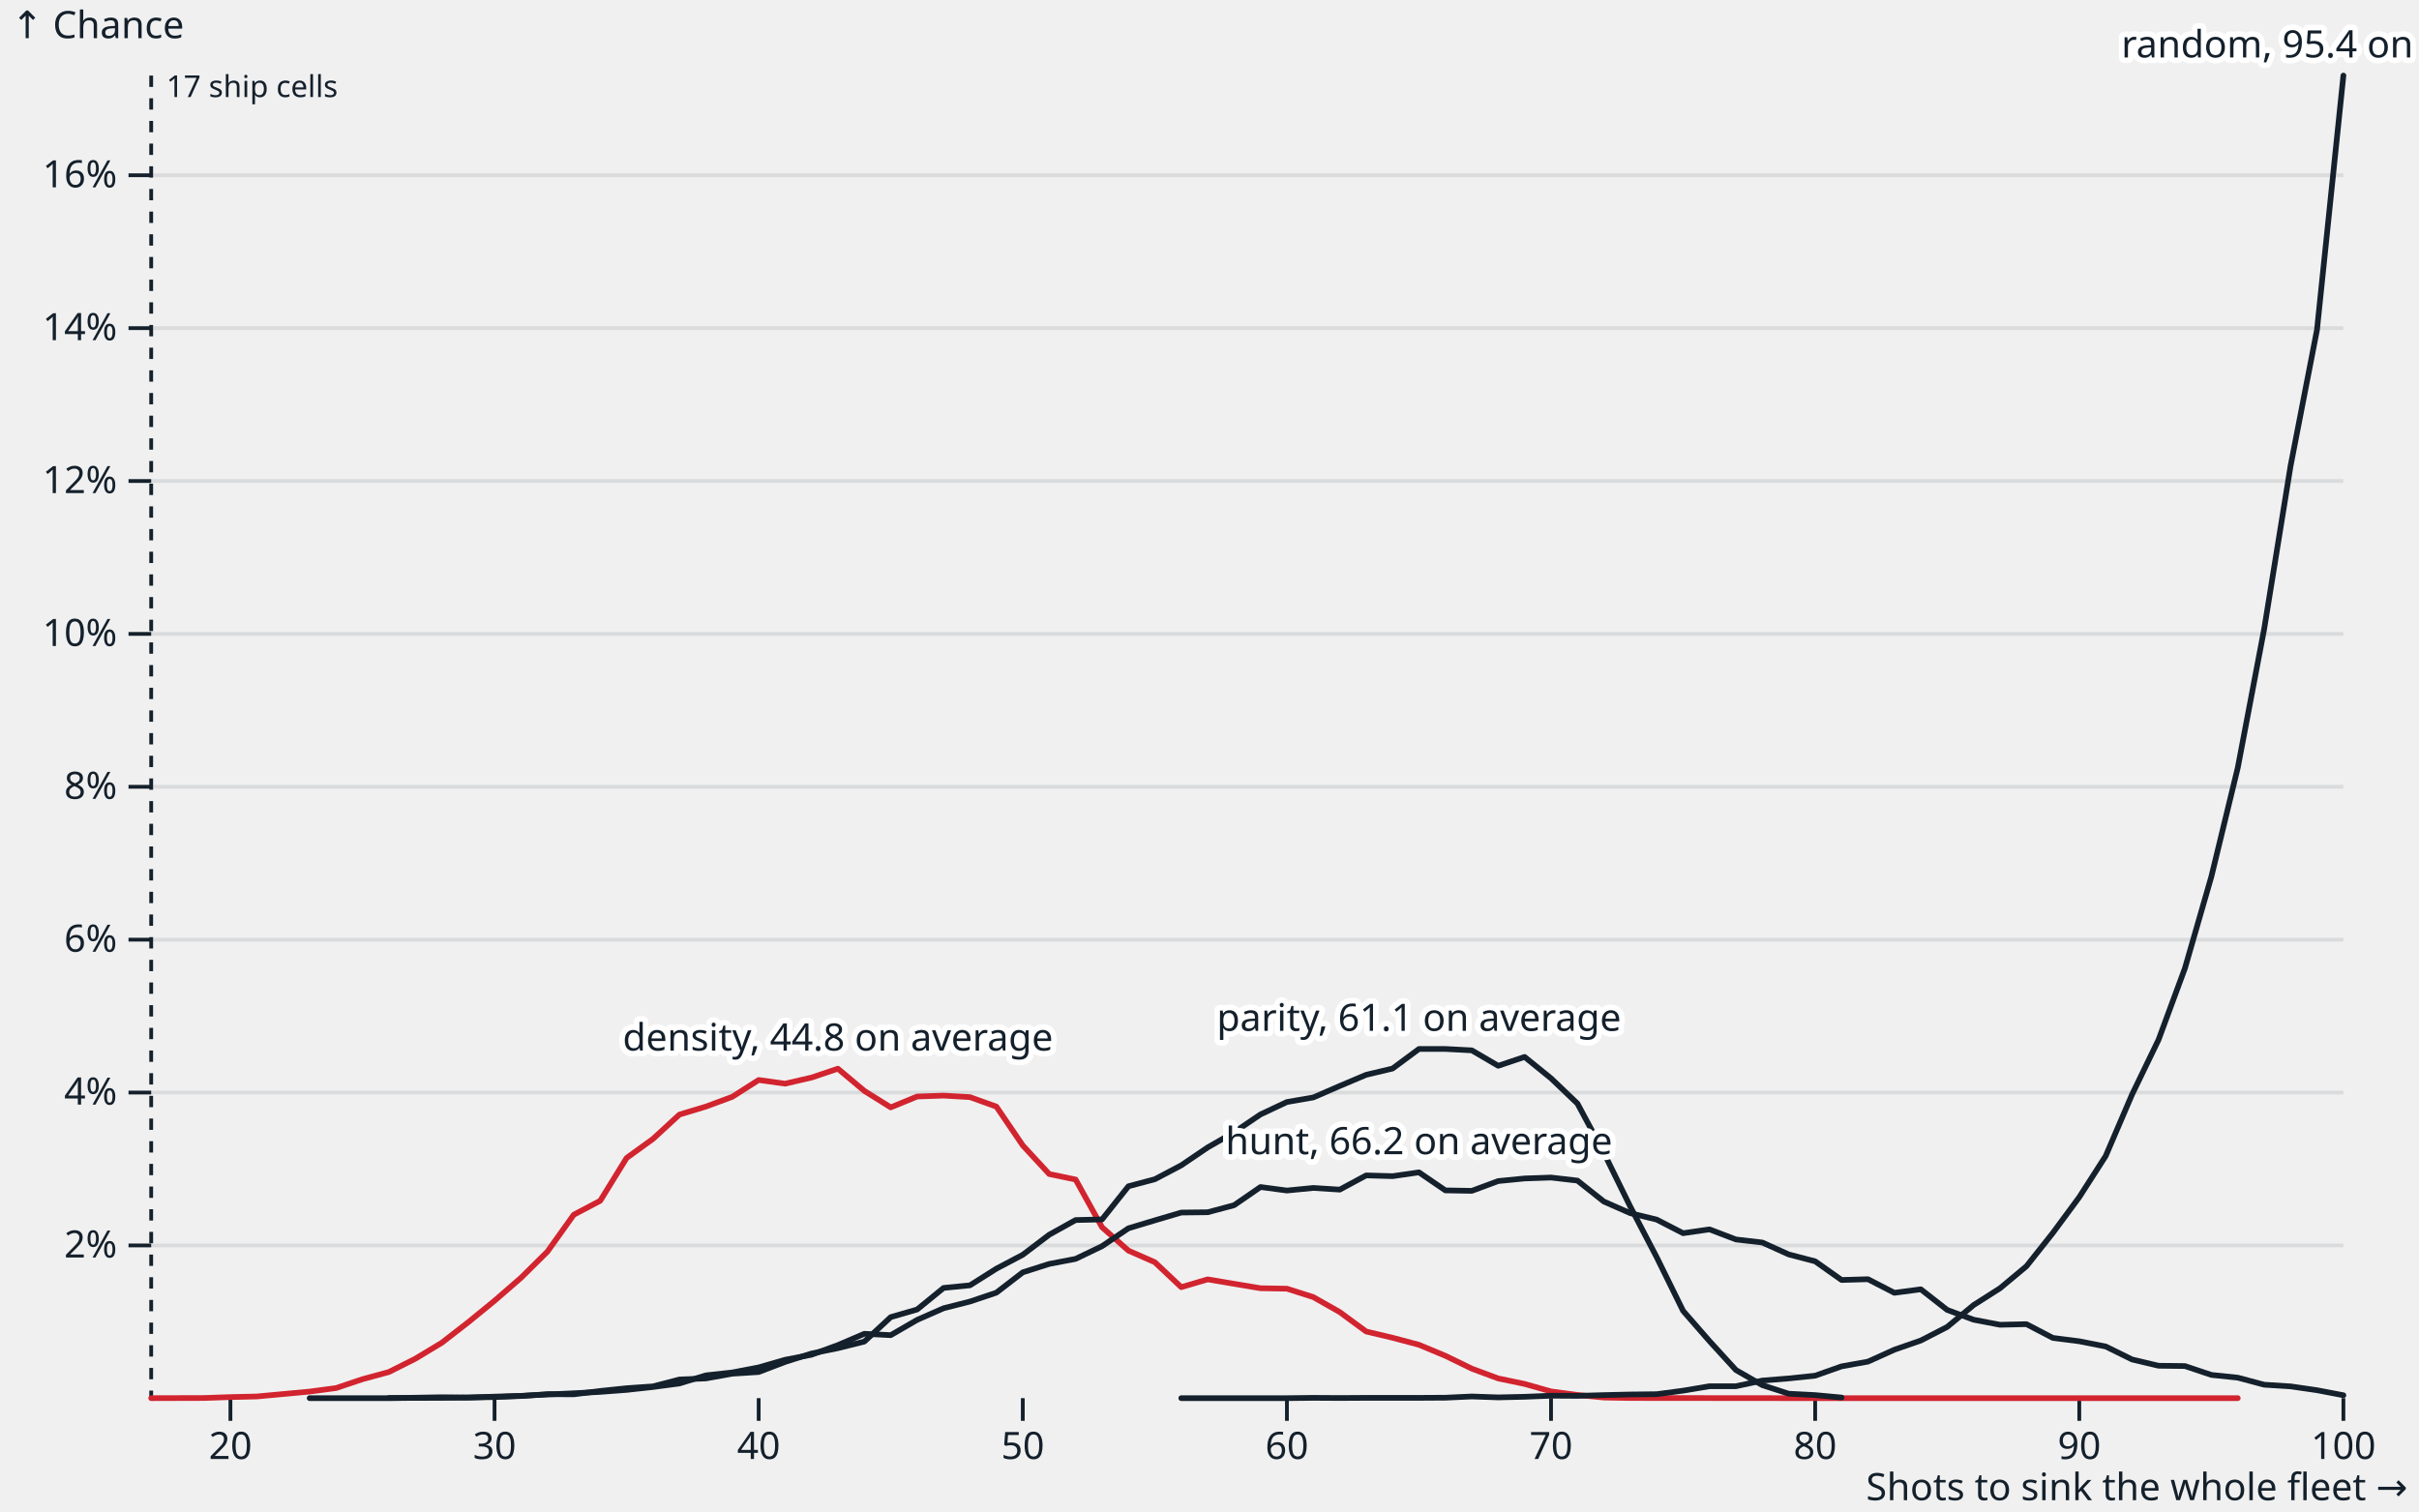
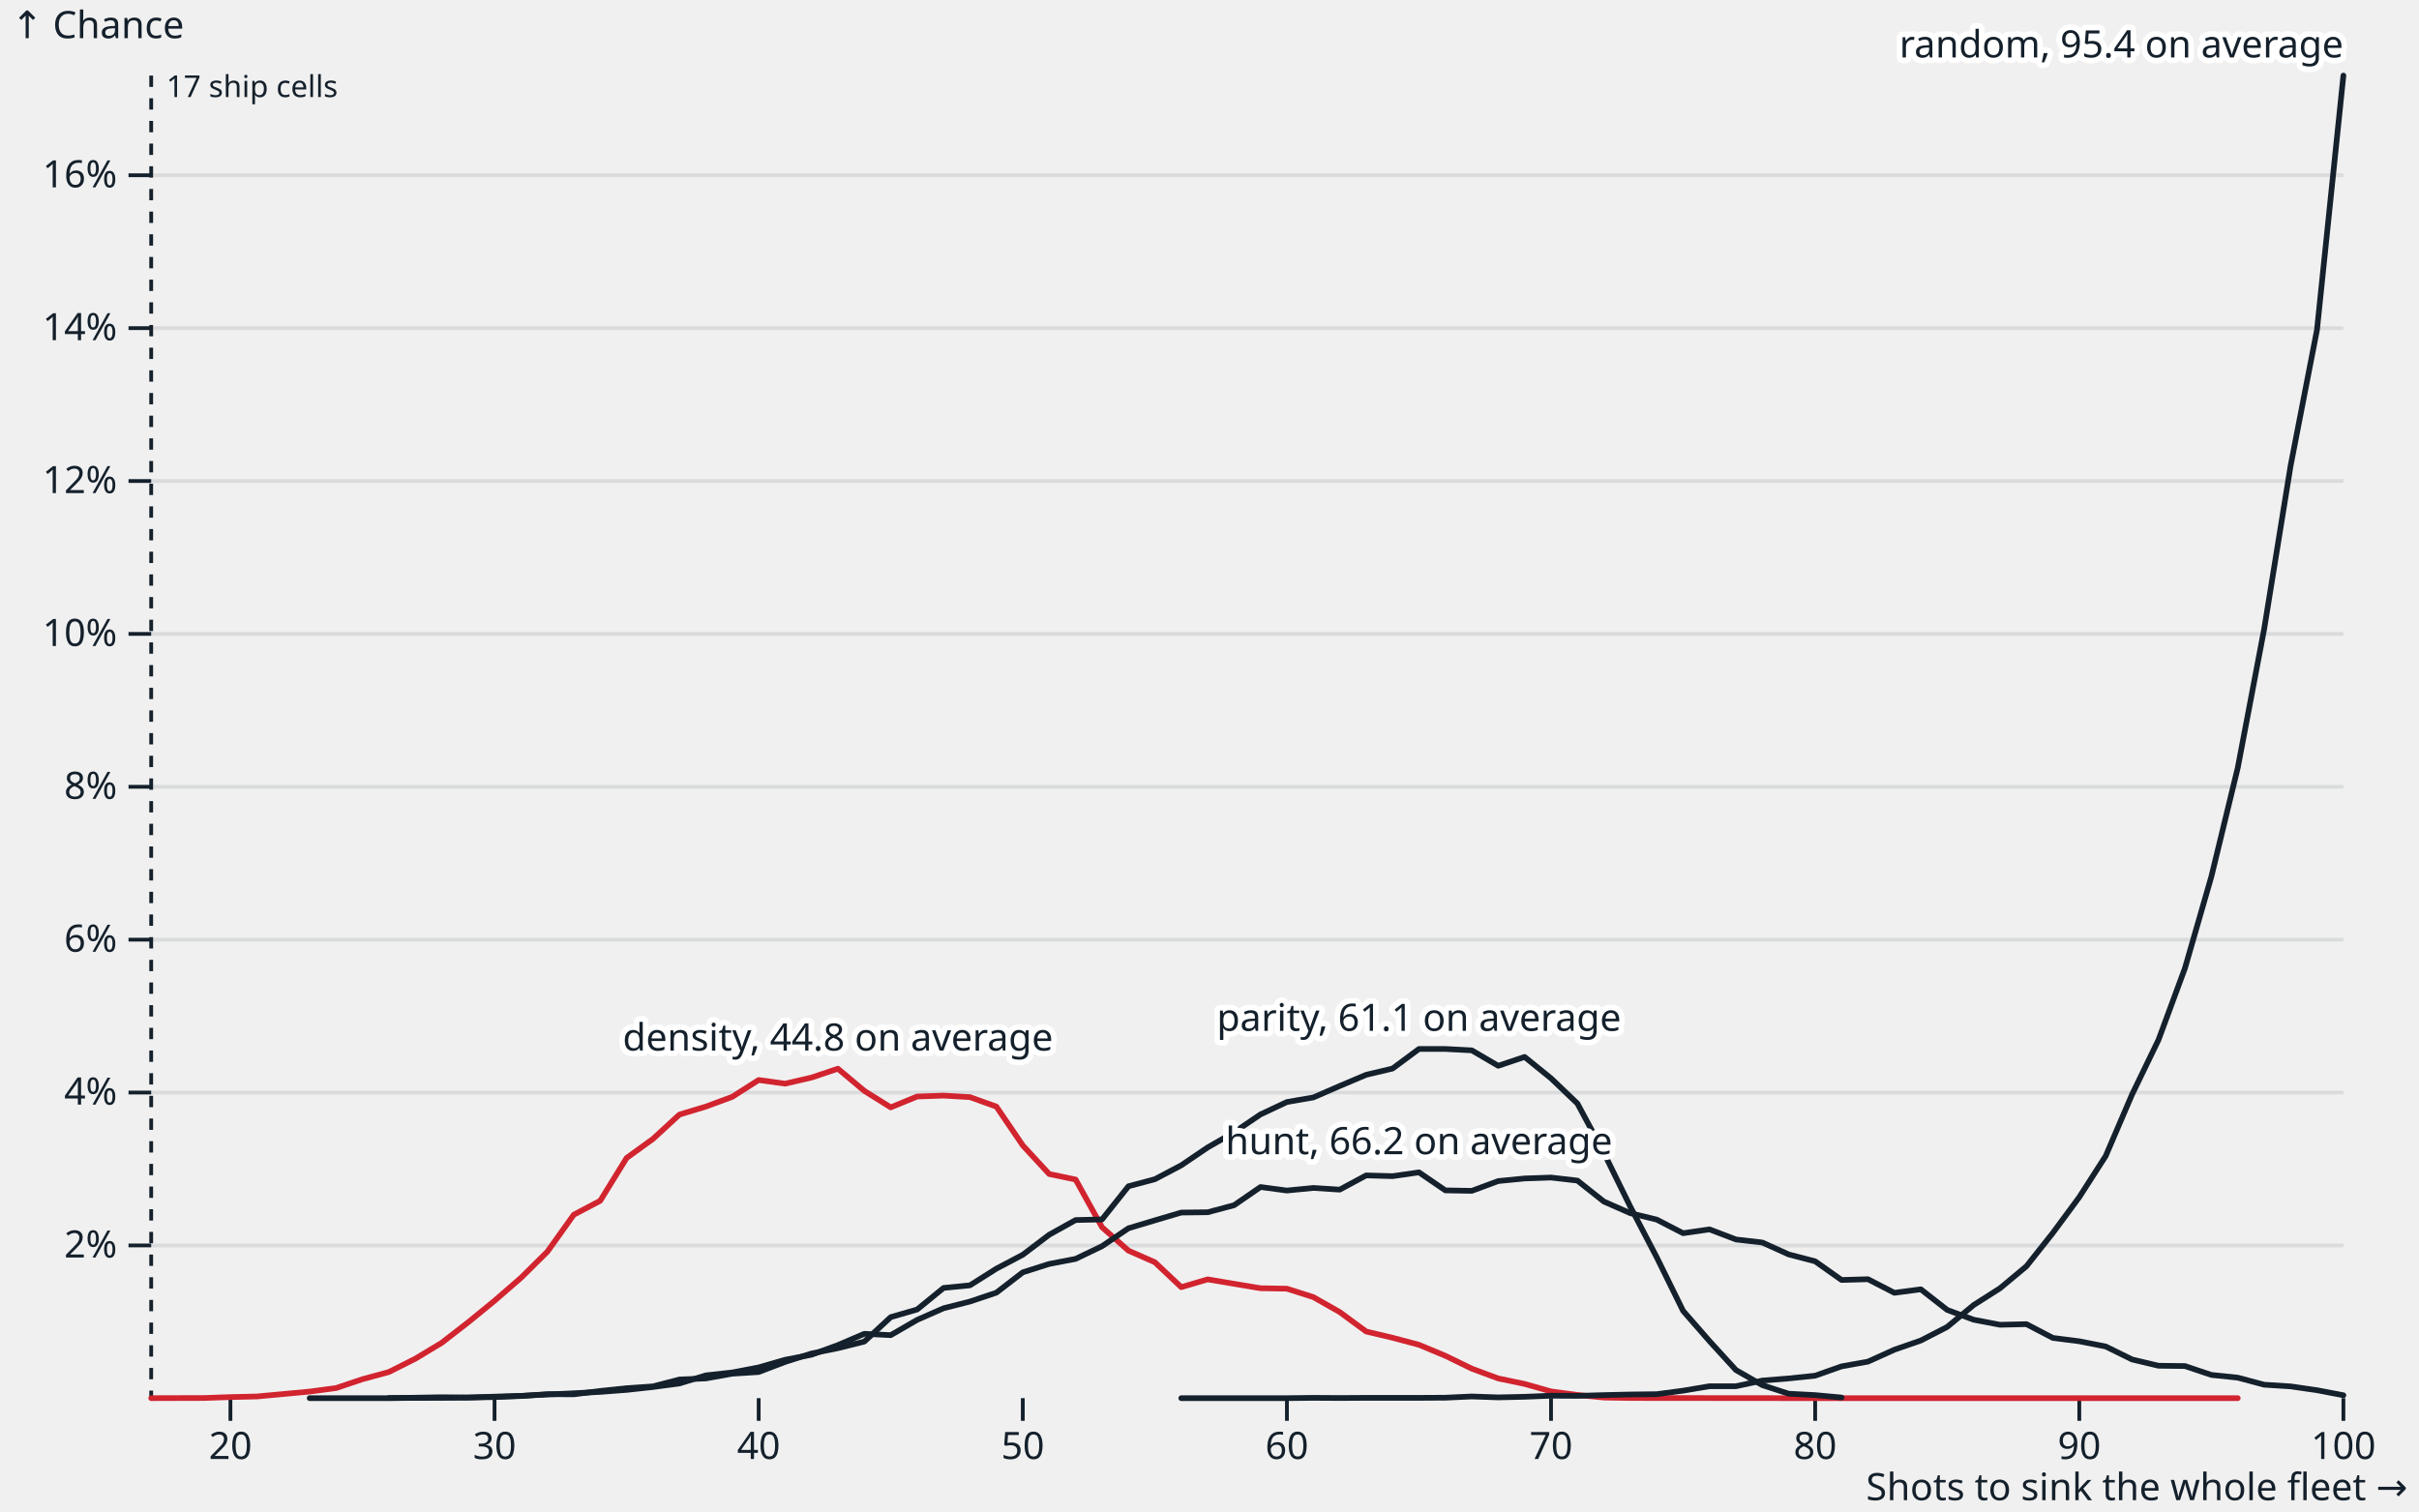
<svg xmlns="http://www.w3.org/2000/svg" class="plot-d6a7b5" fill="currentColor" font-family="system-ui, sans-serif" font-size="10" text-anchor="middle" width="640" height="400" viewBox="0 0 640 400" style="background: rgb(255, 255, 255); color: rgb(20, 32, 43);">
+   <style>@media (prefers-color-scheme: dark) { :root { filter: invert(1) hue-rotate(180deg); background: none !important } }</style>
  <style>:where(.plot-d6a7b5) {
  --plot-background: white;
  display: block;
  height: auto;
  height: intrinsic;
  max-width: 100%;
}
:where(.plot-d6a7b5 text),
:where(.plot-d6a7b5 tspan) {
  white-space: pre;
}</style>
  <g aria-label="y-grid" aria-hidden="true" stroke="currentColor" stroke-opacity="0.1">
    <line x1="40" x2="620" y1="329.583" y2="329.583" />
    <line x1="40" x2="620" y1="289.125" y2="289.125" />
    <line x1="40" x2="620" y1="248.667" y2="248.667" />
    <line x1="40" x2="620" y1="208.209" y2="208.209" />
    <line x1="40" x2="620" y1="167.752" y2="167.752" />
    <line x1="40" x2="620" y1="127.294" y2="127.294" />
    <line x1="40" x2="620" y1="86.836" y2="86.836" />
    <line x1="40" x2="620" y1="46.378" y2="46.378" />
  </g>
  <g aria-label="y-axis tick" aria-hidden="true" fill="none" stroke="currentColor">
    <path transform="translate(40,329.5827)" d="M0,0L-6,0" />
    <path transform="translate(40,289.125)" d="M0,0L-6,0" />
    <path transform="translate(40,248.6672)" d="M0,0L-6,0" />
    <path transform="translate(40,208.2095)" d="M0,0L-6,0" />
    <path transform="translate(40,167.7517)" d="M0,0L-6,0" />
    <path transform="translate(40,127.294)" d="M0,0L-6,0" />
    <path transform="translate(40,86.8362)" d="M0,0L-6,0" />
    <path transform="translate(40,46.37845)" d="M0,0L-6,0" />
  </g>
  <g aria-label="y-axis tick label" text-anchor="end" font-variant="tabular-nums" transform="translate(-9,0)">
    <text y="0.32em" transform="translate(40,329.5827)">2%</text>
    <text y="0.32em" transform="translate(40,289.125)">4%</text>
    <text y="0.32em" transform="translate(40,248.6672)">6%</text>
    <text y="0.32em" transform="translate(40,208.2095)">8%</text>
    <text y="0.32em" transform="translate(40,167.7517)">10%</text>
    <text y="0.32em" transform="translate(40,127.294)">12%</text>
    <text y="0.32em" transform="translate(40,86.8362)">14%</text>
    <text y="0.32em" transform="translate(40,46.37845)">16%</text>
  </g>
  <g aria-label="y-axis label" text-anchor="start" transform="translate(-37,-17)">
    <text y="0.71em" transform="translate(40,20)">↑ Chance</text>
  </g>
  <g aria-label="x-axis tick" aria-hidden="true" fill="none" stroke="currentColor">
    <path transform="translate(60.96386,370)" d="M0,0L0,6" />
    <path transform="translate(130.8434,370)" d="M0,0L0,6" />
    <path transform="translate(200.7229,370)" d="M0,0L0,6" />
    <path transform="translate(270.6024,370)" d="M0,0L0,6" />
    <path transform="translate(340.4819,370)" d="M0,0L0,6" />
    <path transform="translate(410.3614,370)" d="M0,0L0,6" />
    <path transform="translate(480.241,370)" d="M0,0L0,6" />
    <path transform="translate(550.1205,370)" d="M0,0L0,6" />
    <path transform="translate(620,370)" d="M0,0L0,6" />
  </g>
  <g aria-label="x-axis tick label" font-variant="tabular-nums" transform="translate(0,9)">
    <text y="0.71em" transform="translate(60.96386,370)">20</text>
    <text y="0.71em" transform="translate(130.8434,370)">30</text>
    <text y="0.71em" transform="translate(200.7229,370)">40</text>
    <text y="0.71em" transform="translate(270.6024,370)">50</text>
    <text y="0.71em" transform="translate(340.4819,370)">60</text>
    <text y="0.71em" transform="translate(410.3614,370)">70</text>
    <text y="0.71em" transform="translate(480.241,370)">80</text>
    <text y="0.71em" transform="translate(550.1205,370)">90</text>
    <text y="0.71em" transform="translate(620,370)">100</text>
  </g>
  <g aria-label="x-axis label" text-anchor="end" transform="translate(17,27)">
    <text transform="translate(620,370)">Shots to sink the whole fleet →</text>
  </g>
  <g aria-label="rule" stroke="#14202b" stroke-dasharray="3,3">
    <line x1="40" x2="40" y1="20" y2="370" />
  </g>
  <g aria-label="text" text-anchor="start" font-size="8" transform="translate(4,0)">
    <text y="0.71em" transform="translate(40,20)">17 ship cells</text>
  </g>
  <g aria-label="line" fill="none" stroke-width="1.5" stroke-linejoin="round" stroke-linecap="round">
    <path stroke="#d1242f" d="M40,370L53.976,369.96L60.964,369.717L67.952,369.555L74.94,368.908L81.928,368.26L88.916,367.33L95.904,364.983L102.892,363.082L109.88,359.562L116.867,355.354L123.855,349.933L130.843,344.228L137.831,338.16L144.819,331.241L151.807,321.451L158.795,317.769L165.783,306.441L172.771,301.384L179.759,294.951L186.747,292.847L193.735,290.258L200.723,285.807L207.711,286.778L214.699,285.16L221.687,282.814L228.675,288.68L235.663,293.049L242.651,290.177L249.639,289.934L256.627,290.339L263.614,292.847L270.602,303.123L277.59,310.689L284.578,312.145L291.566,324.768L298.554,330.958L305.542,334.033L312.53,340.628L319.518,338.564L326.506,339.738L333.494,340.911L340.482,341.032L347.47,343.257L354.458,347.222L361.446,352.36L368.434,354.019L375.422,355.88L382.41,358.793L389.398,362.192L396.386,364.781L403.373,366.237L410.361,368.22L417.349,369.15L424.337,369.838L431.325,369.96L473.253,370L592.048,370" />
    <path stroke="#14202b" d="M102.892,369.96L116.867,369.919L123.855,369.838L130.843,369.595L137.831,369.393L144.819,369.029L151.807,368.705L158.795,368.341L165.783,367.815L172.771,367.047L179.759,366.116L186.747,363.972L193.735,363.203L200.723,361.868L207.711,359.845L214.699,358.51L221.687,355.961L228.675,352.967L235.663,353.331L242.651,349.286L249.639,346.211L256.627,344.431L263.614,342.084L270.602,336.703L277.59,334.478L284.578,333.143L291.566,329.785L298.554,325.051L305.542,322.948L312.53,320.884L319.518,320.803L326.506,318.942L333.494,314.128L340.482,315.058L347.47,314.371L354.458,314.816L361.446,311.053L368.434,311.255L375.422,310.244L382.41,315.018L389.398,315.139L396.386,312.55L403.373,311.862L410.361,311.619L417.349,312.429L424.337,317.971L431.325,321.046L438.313,322.745L445.301,326.346L452.289,325.335L459.277,328.005L466.265,328.814L473.253,331.97L480.241,333.79L487.229,338.726L494.217,338.524L501.205,342.125L508.193,341.194L515.181,346.656L522.169,349.245L529.157,350.58L536.145,350.418L543.133,354.06L550.12,354.95L557.108,356.325L564.096,359.764L571.084,361.423L578.072,361.504L585.06,363.85L592.048,364.579L599.036,366.44L606.024,366.885L613.012,367.896L620,369.231" />
    <path stroke="#14202b" d="M81.928,370L95.904,370L102.892,370L116.867,369.757L123.855,369.838L130.843,369.717L137.831,369.434L144.819,368.948L151.807,368.989L158.795,368.098L165.783,367.37L172.771,366.885L179.759,365.064L186.747,364.781L193.735,363.527L200.723,363.082L207.711,360.412L214.699,358.186L221.687,356.77L228.675,355.031L235.663,348.557L242.651,346.535L249.639,340.83L256.627,340.142L263.614,335.732L270.602,332.051L277.59,326.751L284.578,322.867L291.566,322.705L298.554,313.926L305.542,312.065L312.53,308.383L319.518,303.649L326.506,299.644L333.494,294.91L340.482,291.633L347.47,290.42L354.458,287.385L361.446,284.432L368.434,282.773L375.422,277.594L382.41,277.594L389.398,277.959L396.386,282.045L403.373,279.698L410.361,285.362L417.349,292.038L424.337,305.065L431.325,319.306L438.313,332.698L445.301,346.899L452.289,354.909L459.277,362.556L466.265,366.561L473.253,368.827L480.241,369.191L487.229,369.838" />
    <path stroke="#14202b" d="M312.53,370L333.494,370L340.482,370L347.47,369.919L354.458,369.96L361.446,369.919L368.434,369.919L375.422,369.919L382.41,369.879L389.398,369.555L396.386,369.798L403.373,369.636L410.361,369.353L417.349,369.393L424.337,369.191L431.325,369.029L438.313,368.948L445.301,368.018L452.289,366.844L459.277,366.844L466.265,365.347L473.253,364.781L480.241,364.053L487.229,361.585L494.217,360.331L501.205,357.175L508.193,354.747L515.181,351.147L522.169,345.361L529.157,340.911L536.145,335.085L543.133,326.265L550.12,316.798L557.108,305.915L564.096,289.61L571.084,275.167L578.072,256.233L585.06,231.999L592.048,203.193L599.036,166.457L606.024,123.289L613.012,87.281L620,20" />
  </g>
-   <g aria-label="text" stroke="#ffffff" stroke-width="3" stroke-linejoin="round" paint-order="stroke" text-anchor="(r     ) =&gt; (r.shooter === &quot;random&quot; ? &quot;end&quot; : &quot;middle&quot;)" transform="translate(0,-8)">
-     <text y="0.32em" transform="translate(620,20)">random, 95.4 on average</text>
+   <g aria-label="text" stroke="#ffffff" stroke-width="3" stroke-linejoin="round" paint-order="stroke" transform="translate(0,-8)">
    <text y="0.32em" transform="translate(375.4217,310.2439)">hunt, 66.2 on average</text>
    <text y="0.32em" transform="translate(375.4217,277.5945)">parity, 61.1 on average</text>
    <text y="0.32em" transform="translate(221.6867,282.8135)">density, 44.8 on average</text>
  </g>
+   <g aria-label="text" stroke="#ffffff" stroke-width="3" stroke-linejoin="round" paint-order="stroke" text-anchor="end" transform="translate(0,-8)">
+     <text y="0.32em" transform="translate(620,20)">random, 95.4 on average</text>
+   </g>
</svg>
